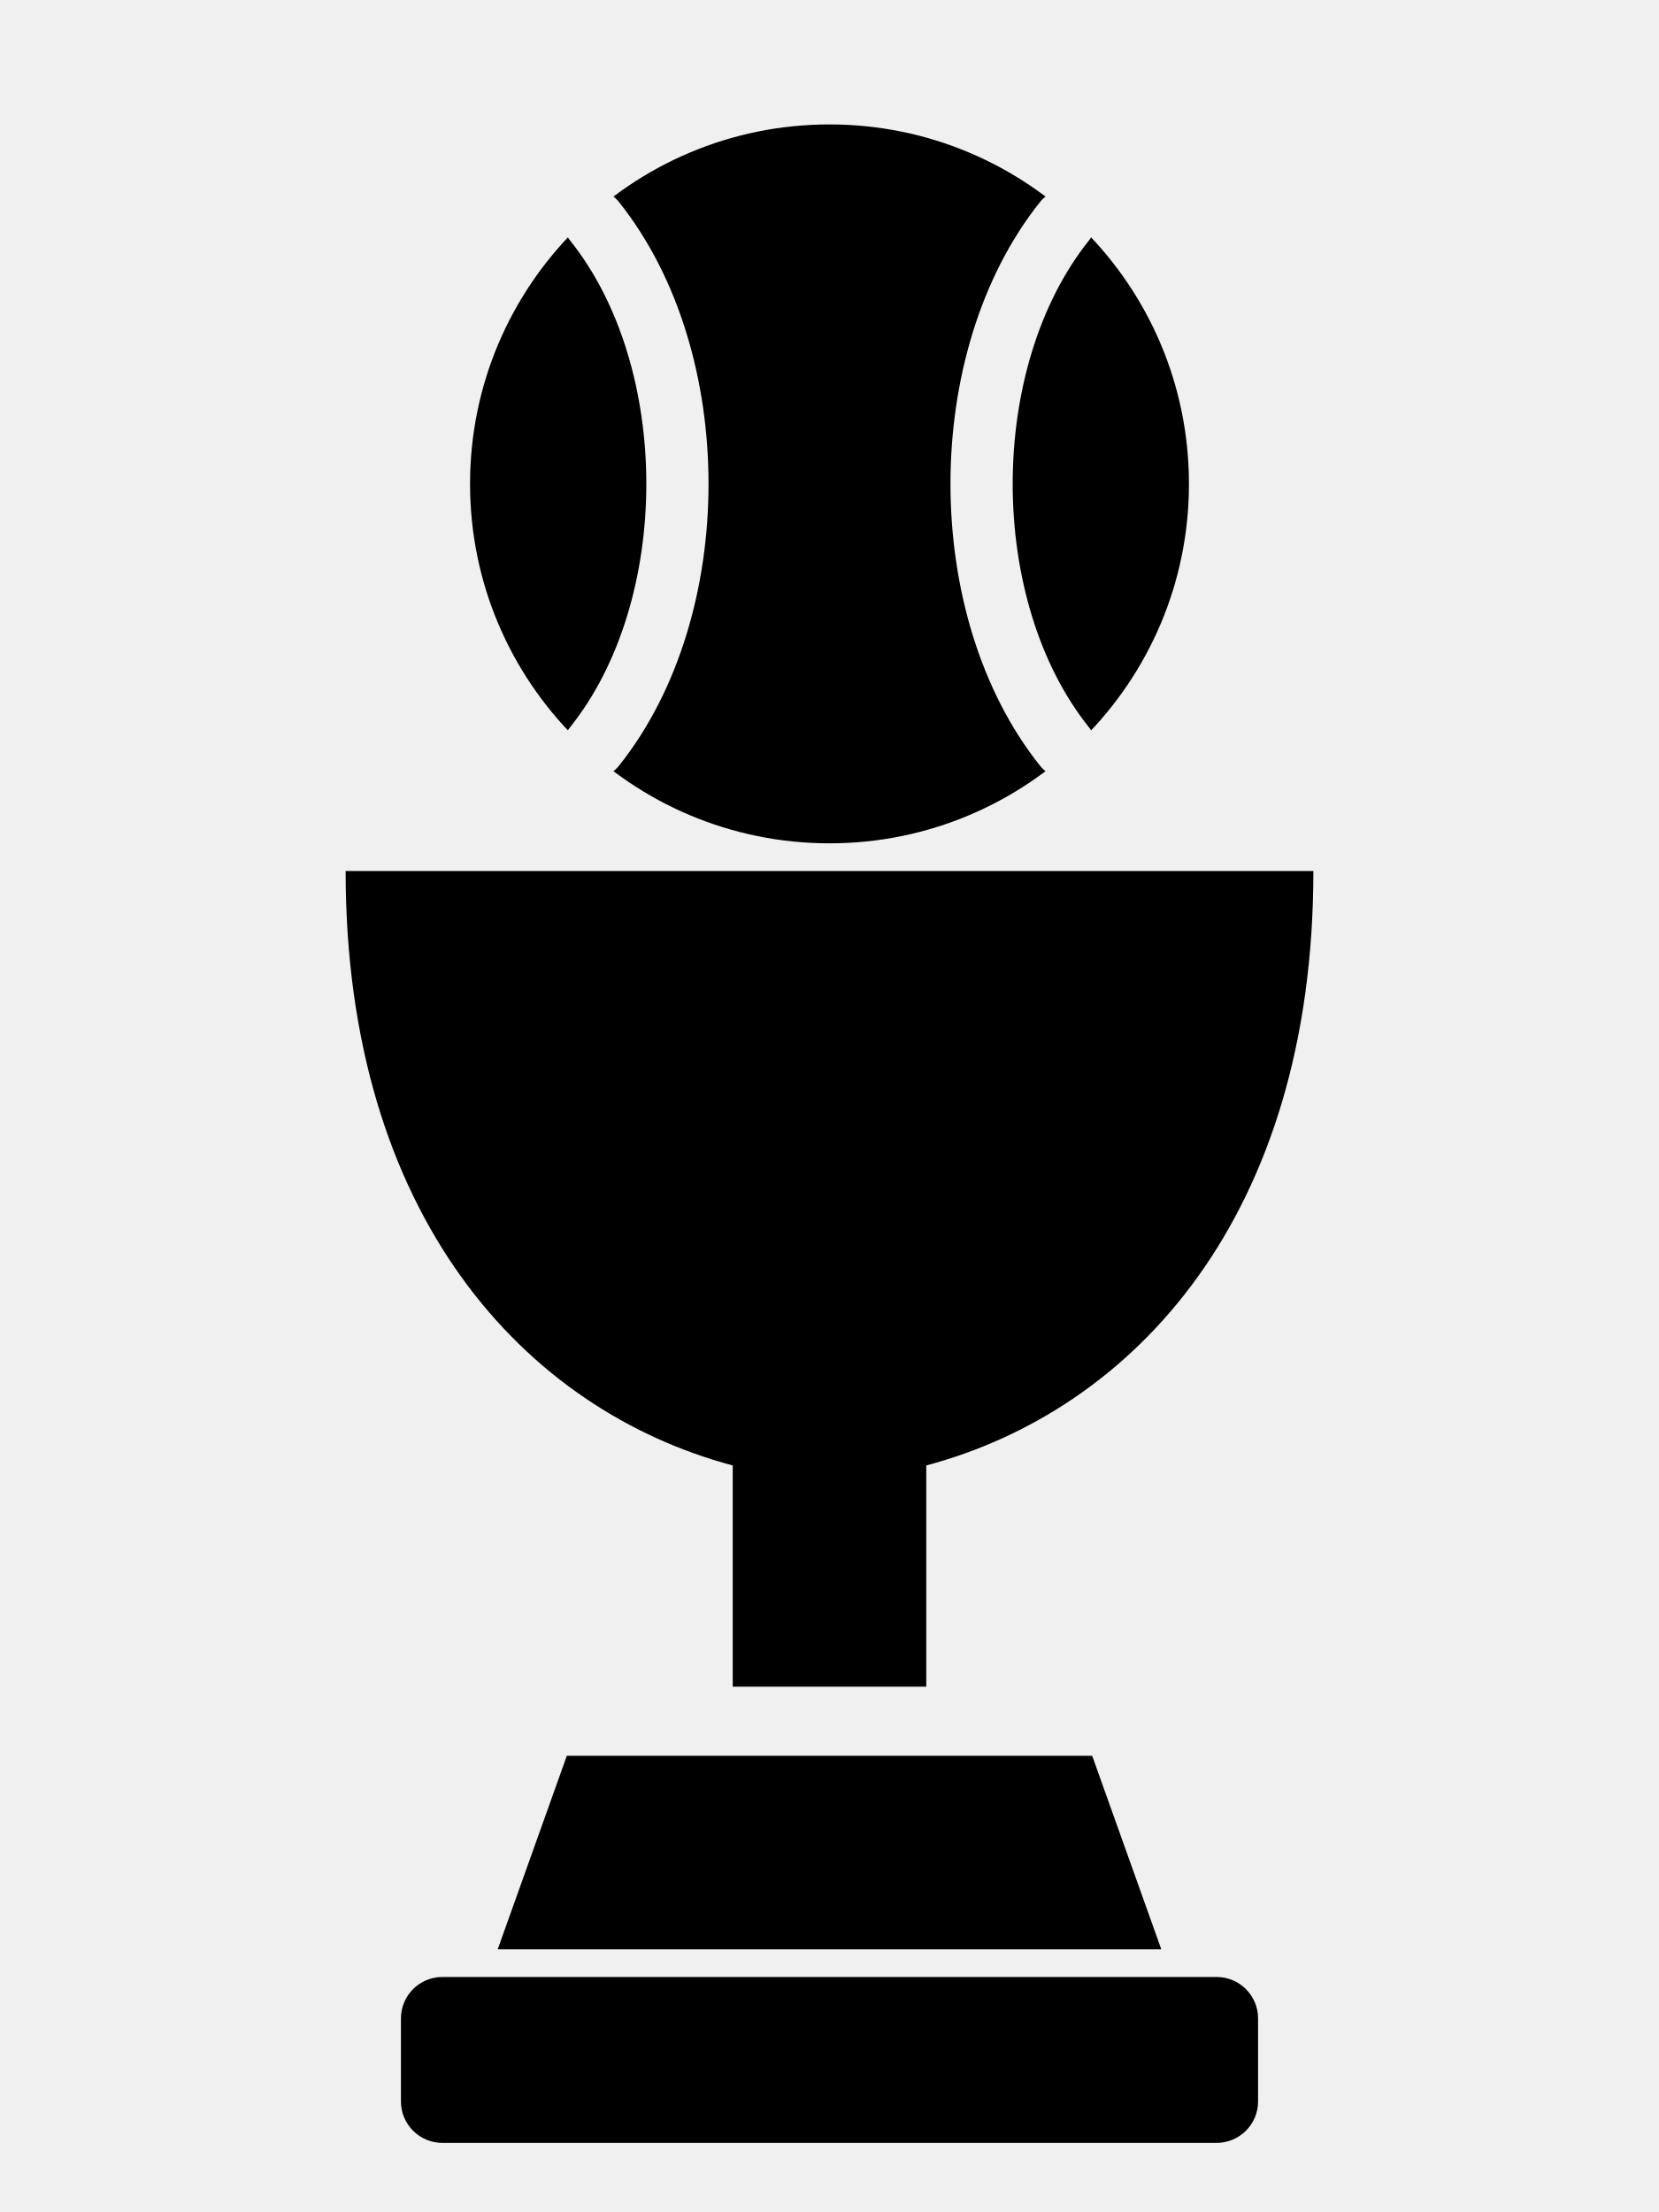
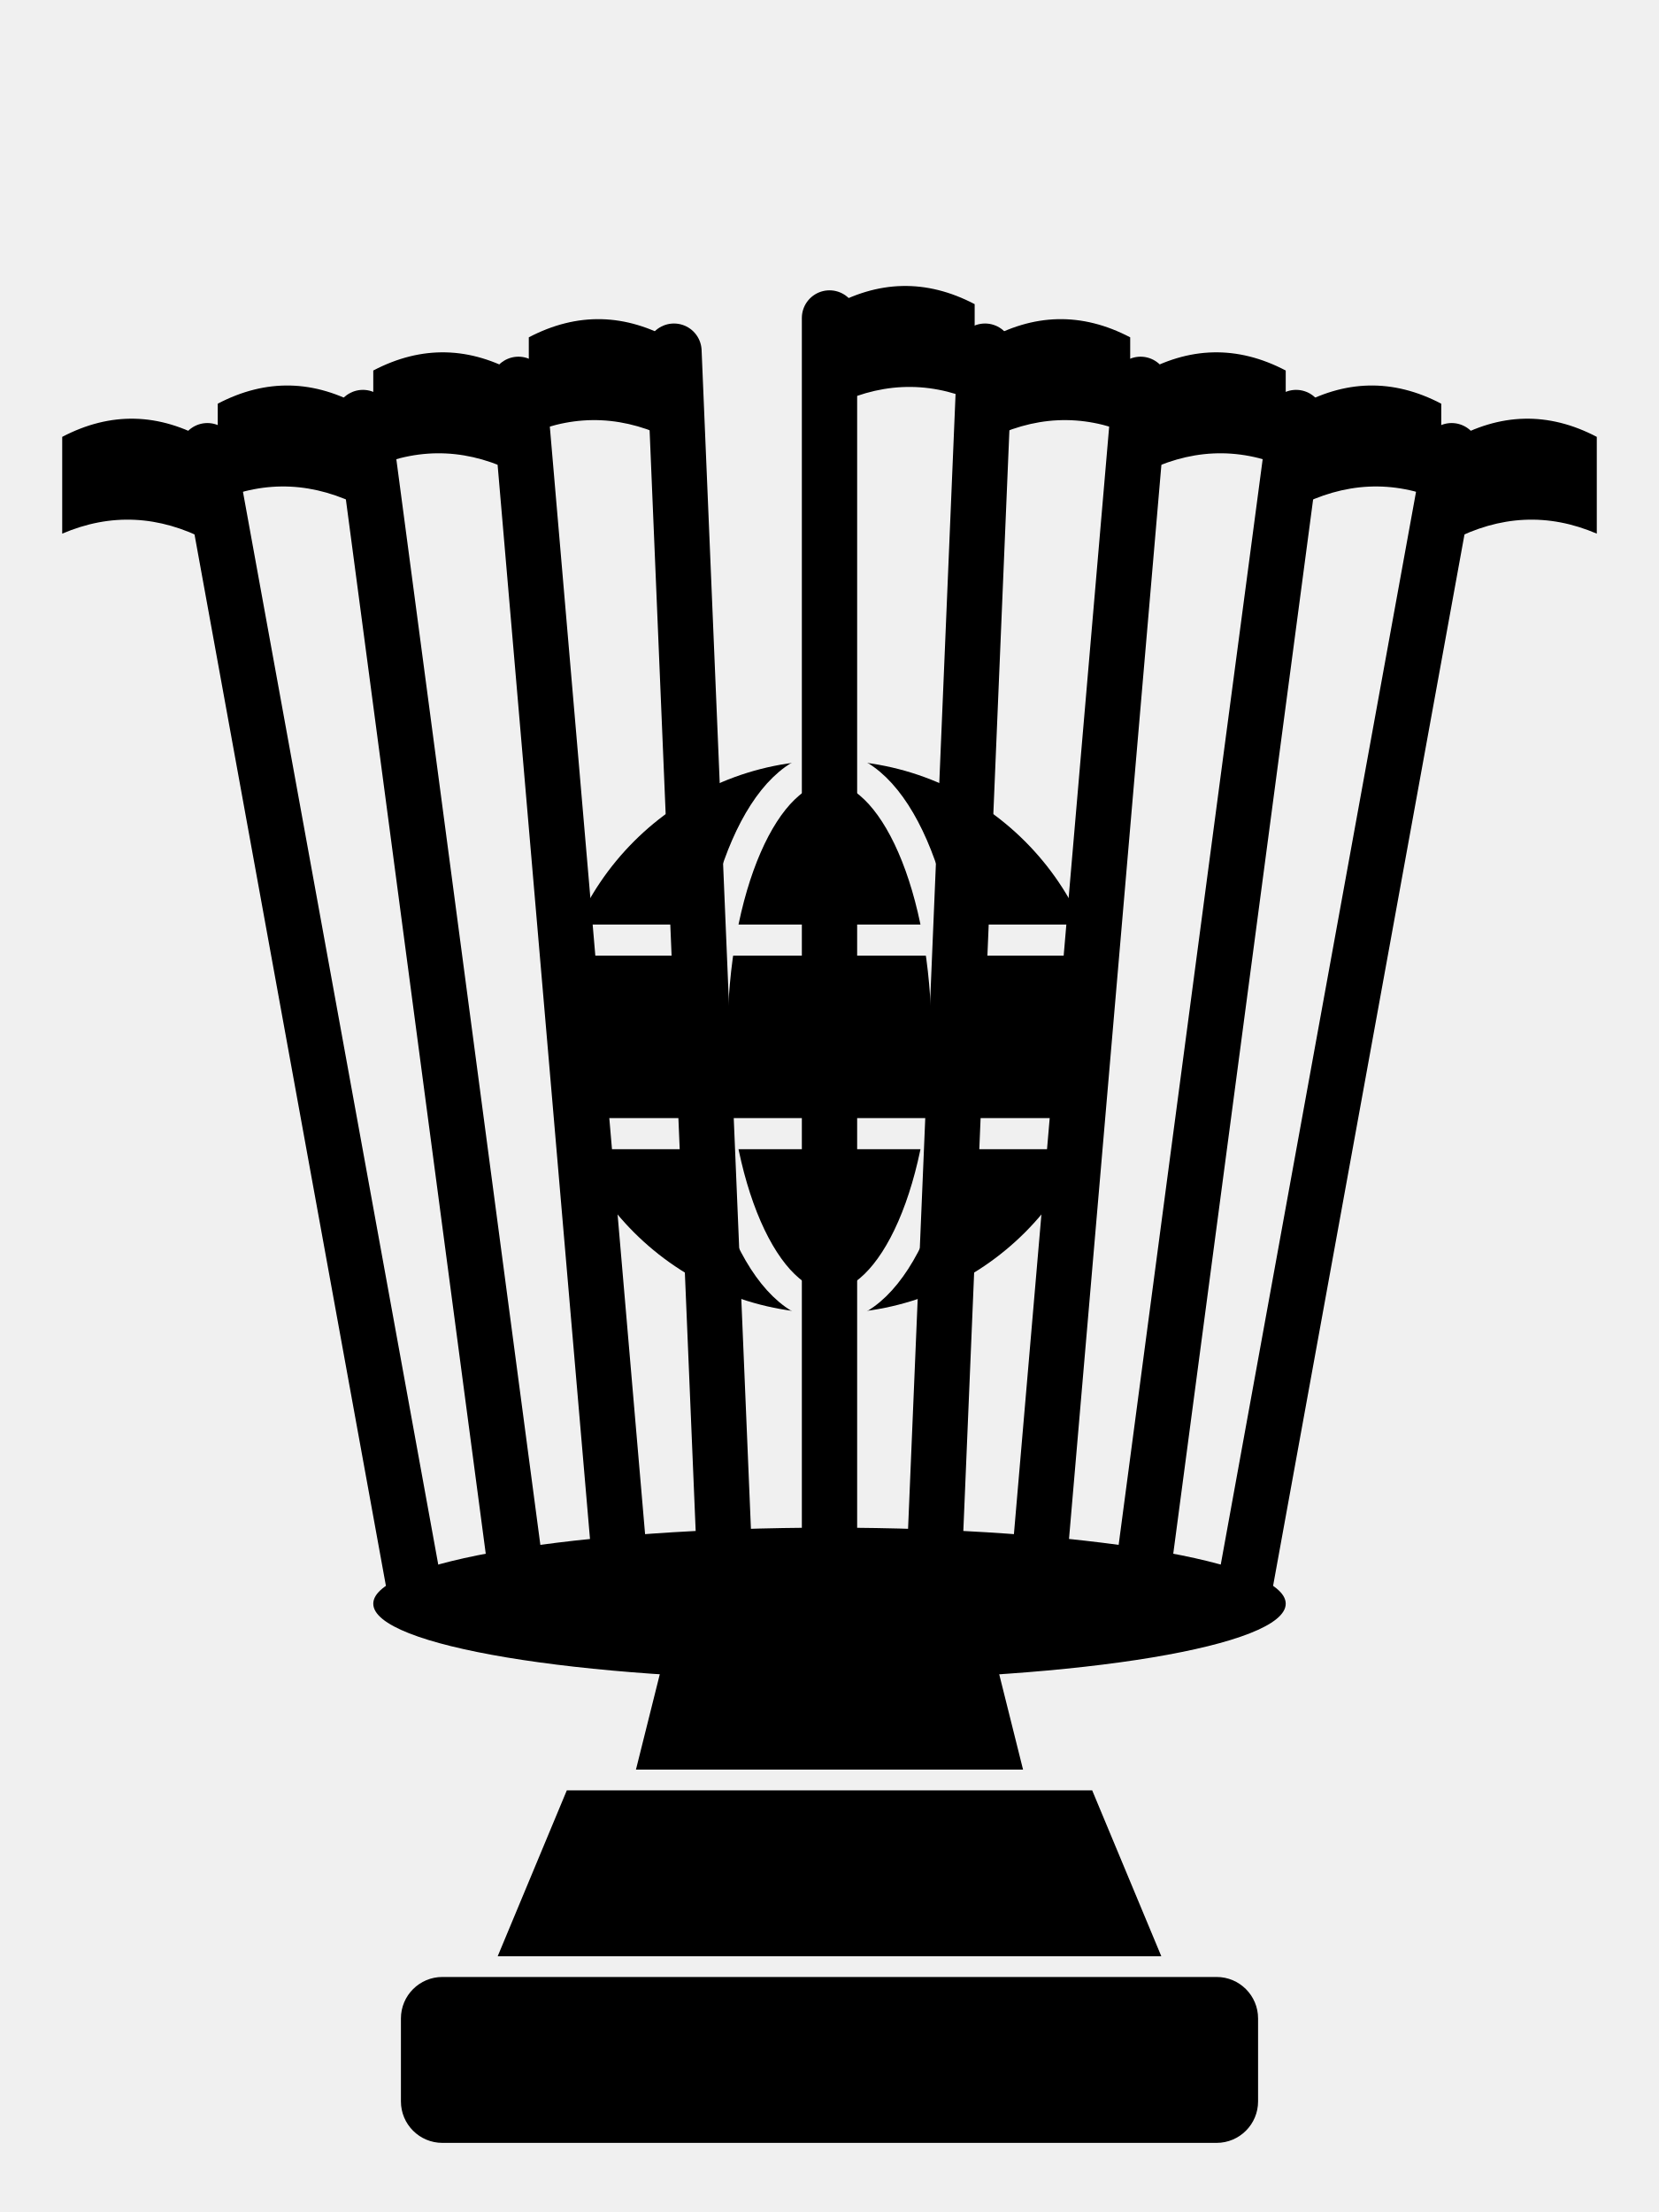
<svg xmlns="http://www.w3.org/2000/svg" viewBox="0 0 24 32">
  <defs>
-     <mask id="seams">
+     <mask id="lines">
      <rect width="24" height="32" fill="#fff" />
-       <path d="M8.6 3.2 C10.2 5.2 10.2 8.8 8.6 10.8 M15.4 3.2 C13.8 5.2 13.8 8.8 15.4 10.8" fill="none" stroke="#000" stroke-width="0.9" stroke-linecap="round" />
+       <g fill="none" stroke="#000" stroke-width="0.45">
+         <ellipse cx="12" cy="15" rx="1.7" ry="3.9" />
+         <path d="M8.2 13.6 H15.8 M8.2 16.4 H15.8" />
+       </g>
    </mask>
  </defs>
-   <circle cx="12" cy="7" r="5.2" mask="url(#seams)" />
-   <path d="M5 12.6 H19 C19 17.6 16.4 20.4 13.4 21.2 V24.4 H10.6 V21.2 C7.6 20.4 5 17.6 5 12.6 Z" />
-   <path d="M8.2 25.4 H15.8 L16.8 28.2 H7.2 Z" />
+   <path d="M6 23 L3.00 6.52 M7.5 23 L5.25 6.04 M9 23 L7.50 5.56 M10.5 23 L9.75 5.08 M12 23 L12.00 4.60 M13.5 23 L14.25 5.08 M15 23 L16.50 5.56 M16.5 23 L18.75 6.04 M18 23 L21.00 6.52" fill="none" stroke="#000" stroke-width="0.8" stroke-linecap="round" />
+   <path d="M3.00 6.37 q-1.05 -0.6 -2.10 -0.05 l0 1.4 q1.05 -0.45 2.1 0.1 Z M5.25 5.89 q-1.05 -0.6 -2.10 -0.05 l0 1.4 q1.05 -0.45 2.1 0.1 Z M7.50 5.41 q-1.05 -0.6 -2.10 -0.05 l0 1.4 q1.05 -0.45 2.1 0.1 Z M9.75 4.93 q-1.05 -0.6 -2.10 -0.05 l0 1.4 q1.05 -0.45 2.1 0.1 Z M12.00 4.45 q1.05 -0.6 2.10 -0.05 l0 1.4 q-1.05 -0.45 -2.1 0.1 Z M14.25 4.93 q1.05 -0.6 2.10 -0.05 l0 1.4 q-1.05 -0.45 -2.1 0.1 Z M16.50 5.41 q1.05 -0.6 2.10 -0.05 l0 1.4 q-1.05 -0.45 -2.1 0.1 Z M18.75 5.89 q1.05 -0.6 2.10 -0.05 l0 1.4 q-1.05 -0.45 -2.1 0.1 Z M21.00 6.37 q1.05 -0.6 2.10 -0.05 l0 1.4 q-1.05 -0.45 -2.1 0.1 Z" />
+   <circle cx="12" cy="15" r="4" mask="url(#lines)" />
+   <ellipse cx="12" cy="23.2" rx="6.6" ry="1.1" />
+   <path d="M9.6 24 H14.4 L14.8 25.6 H9.2 Z" />
+   <path d="M8.2 25.9 H15.8 L16.8 28.3 H7.2 Z" />
  <rect x="5.8" y="28.6" width="12.4" height="2.4" rx="0.6" />
</svg>
